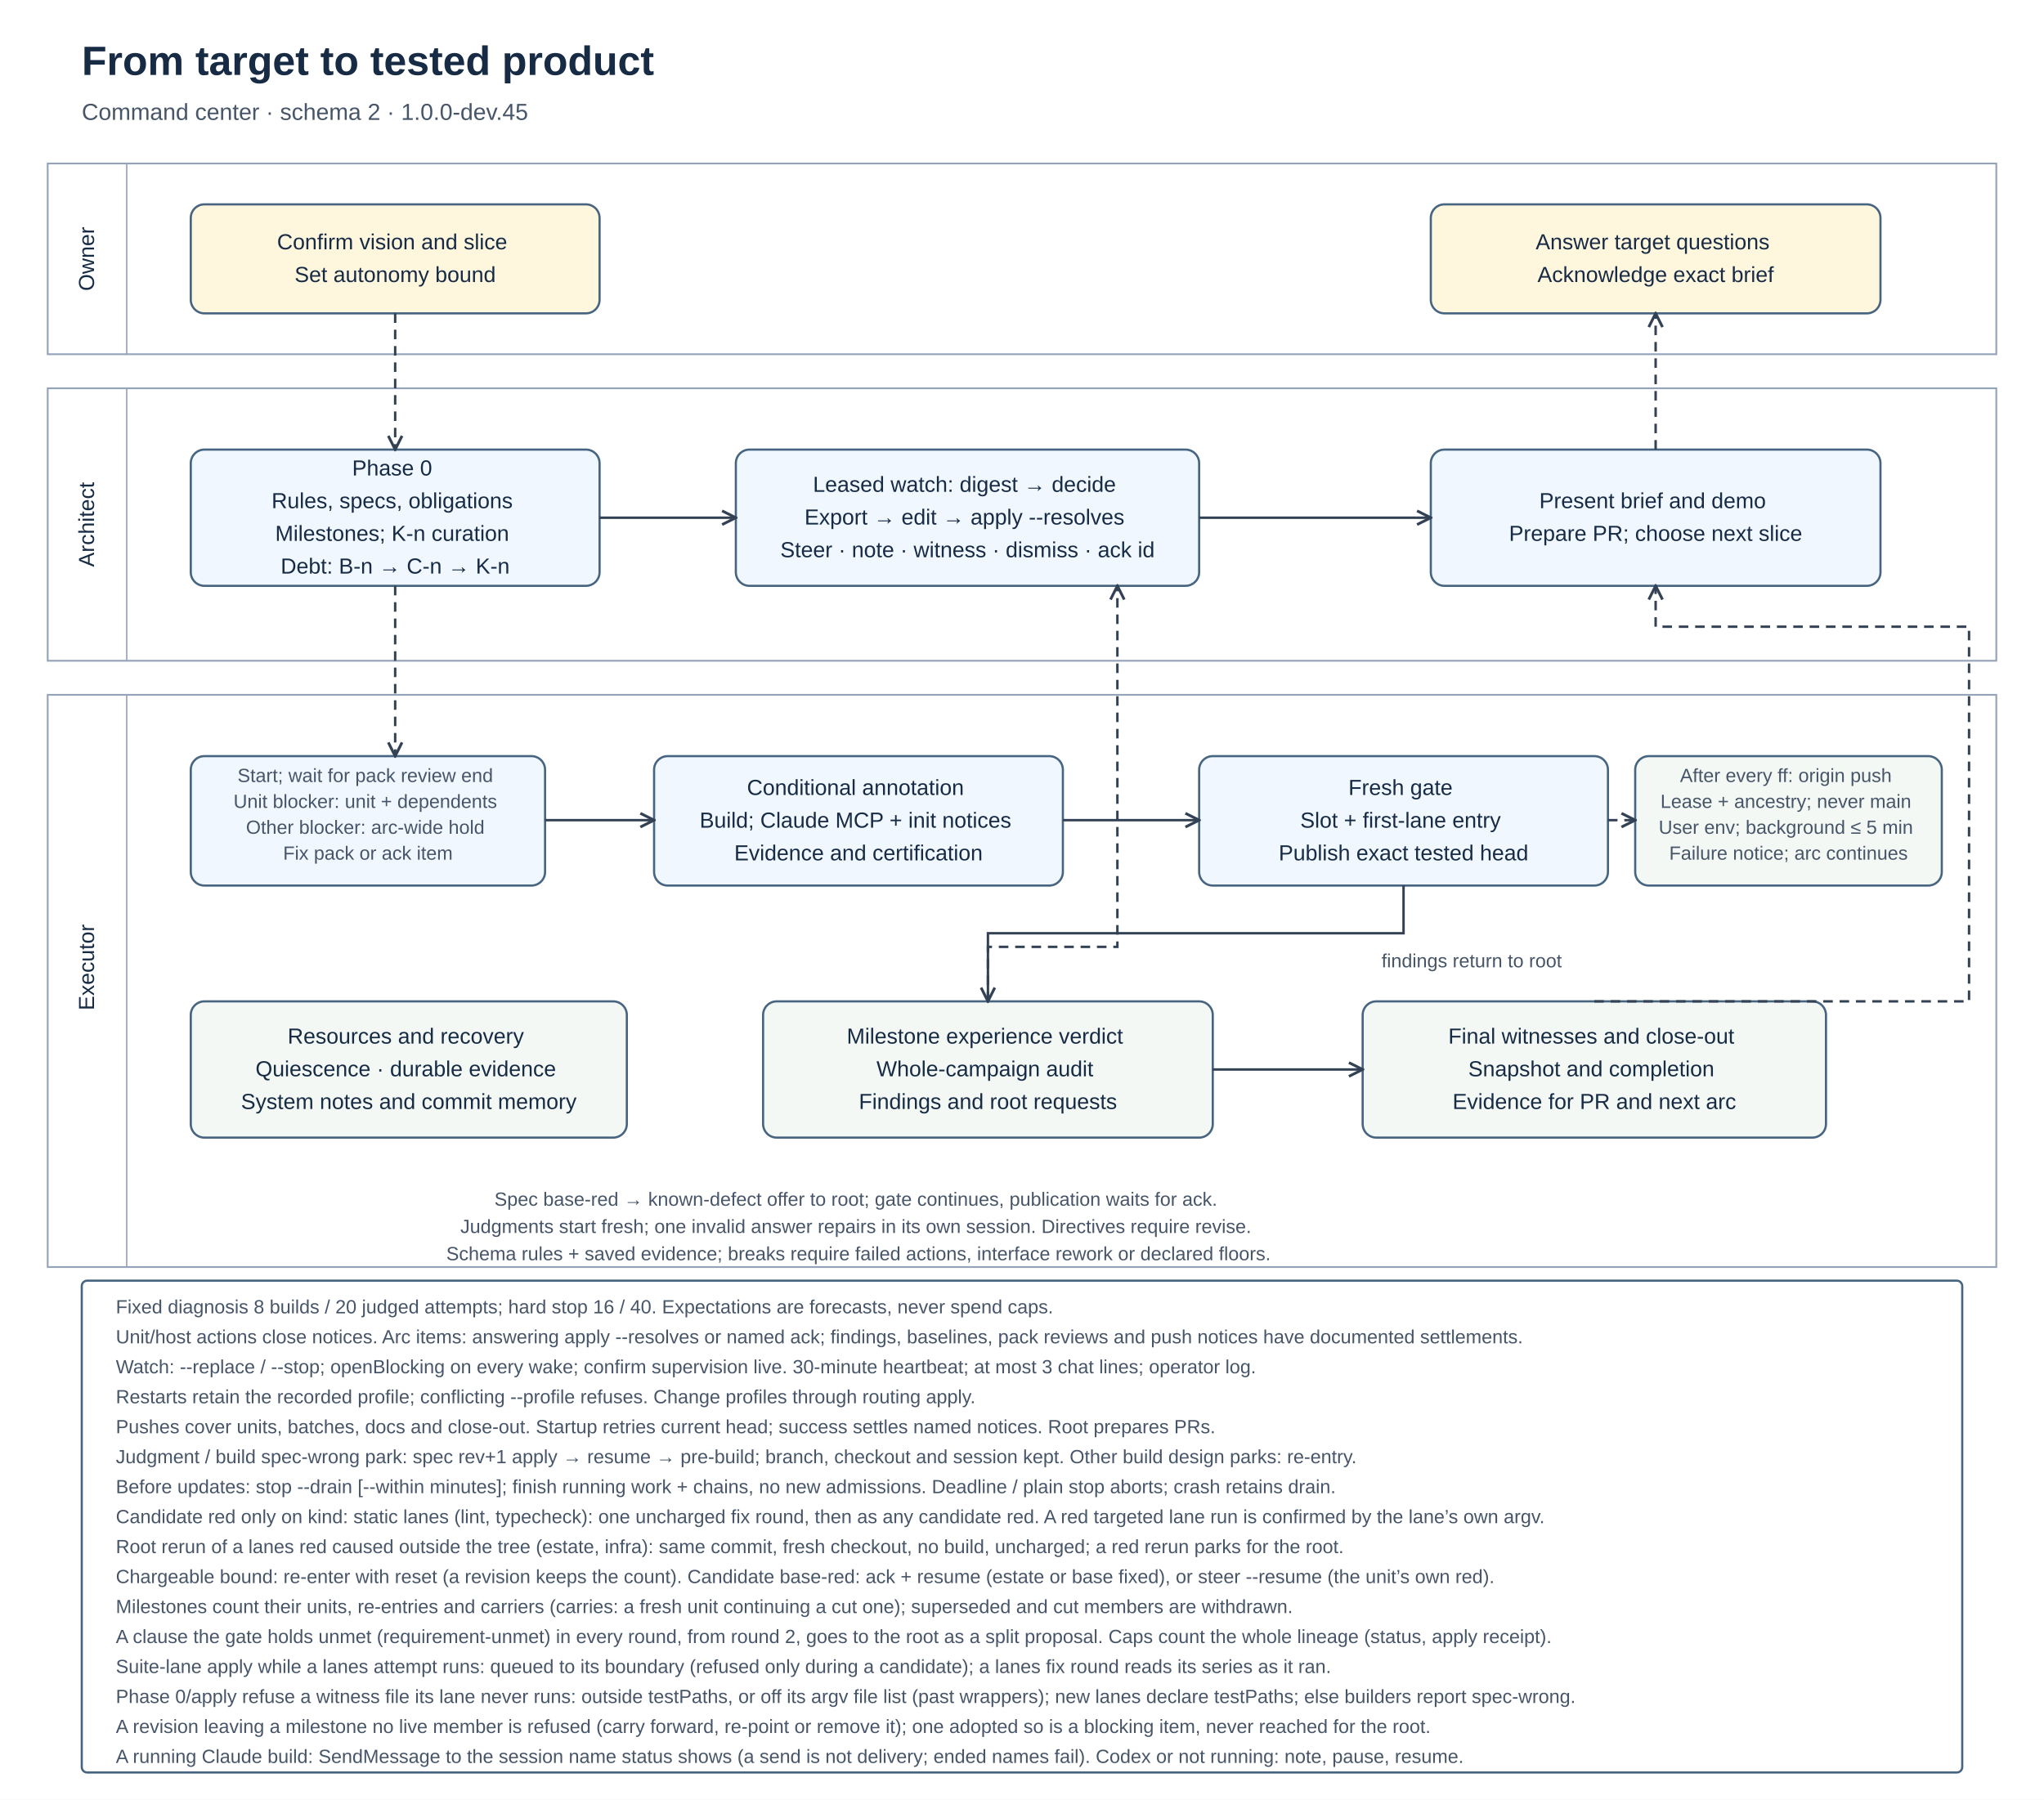
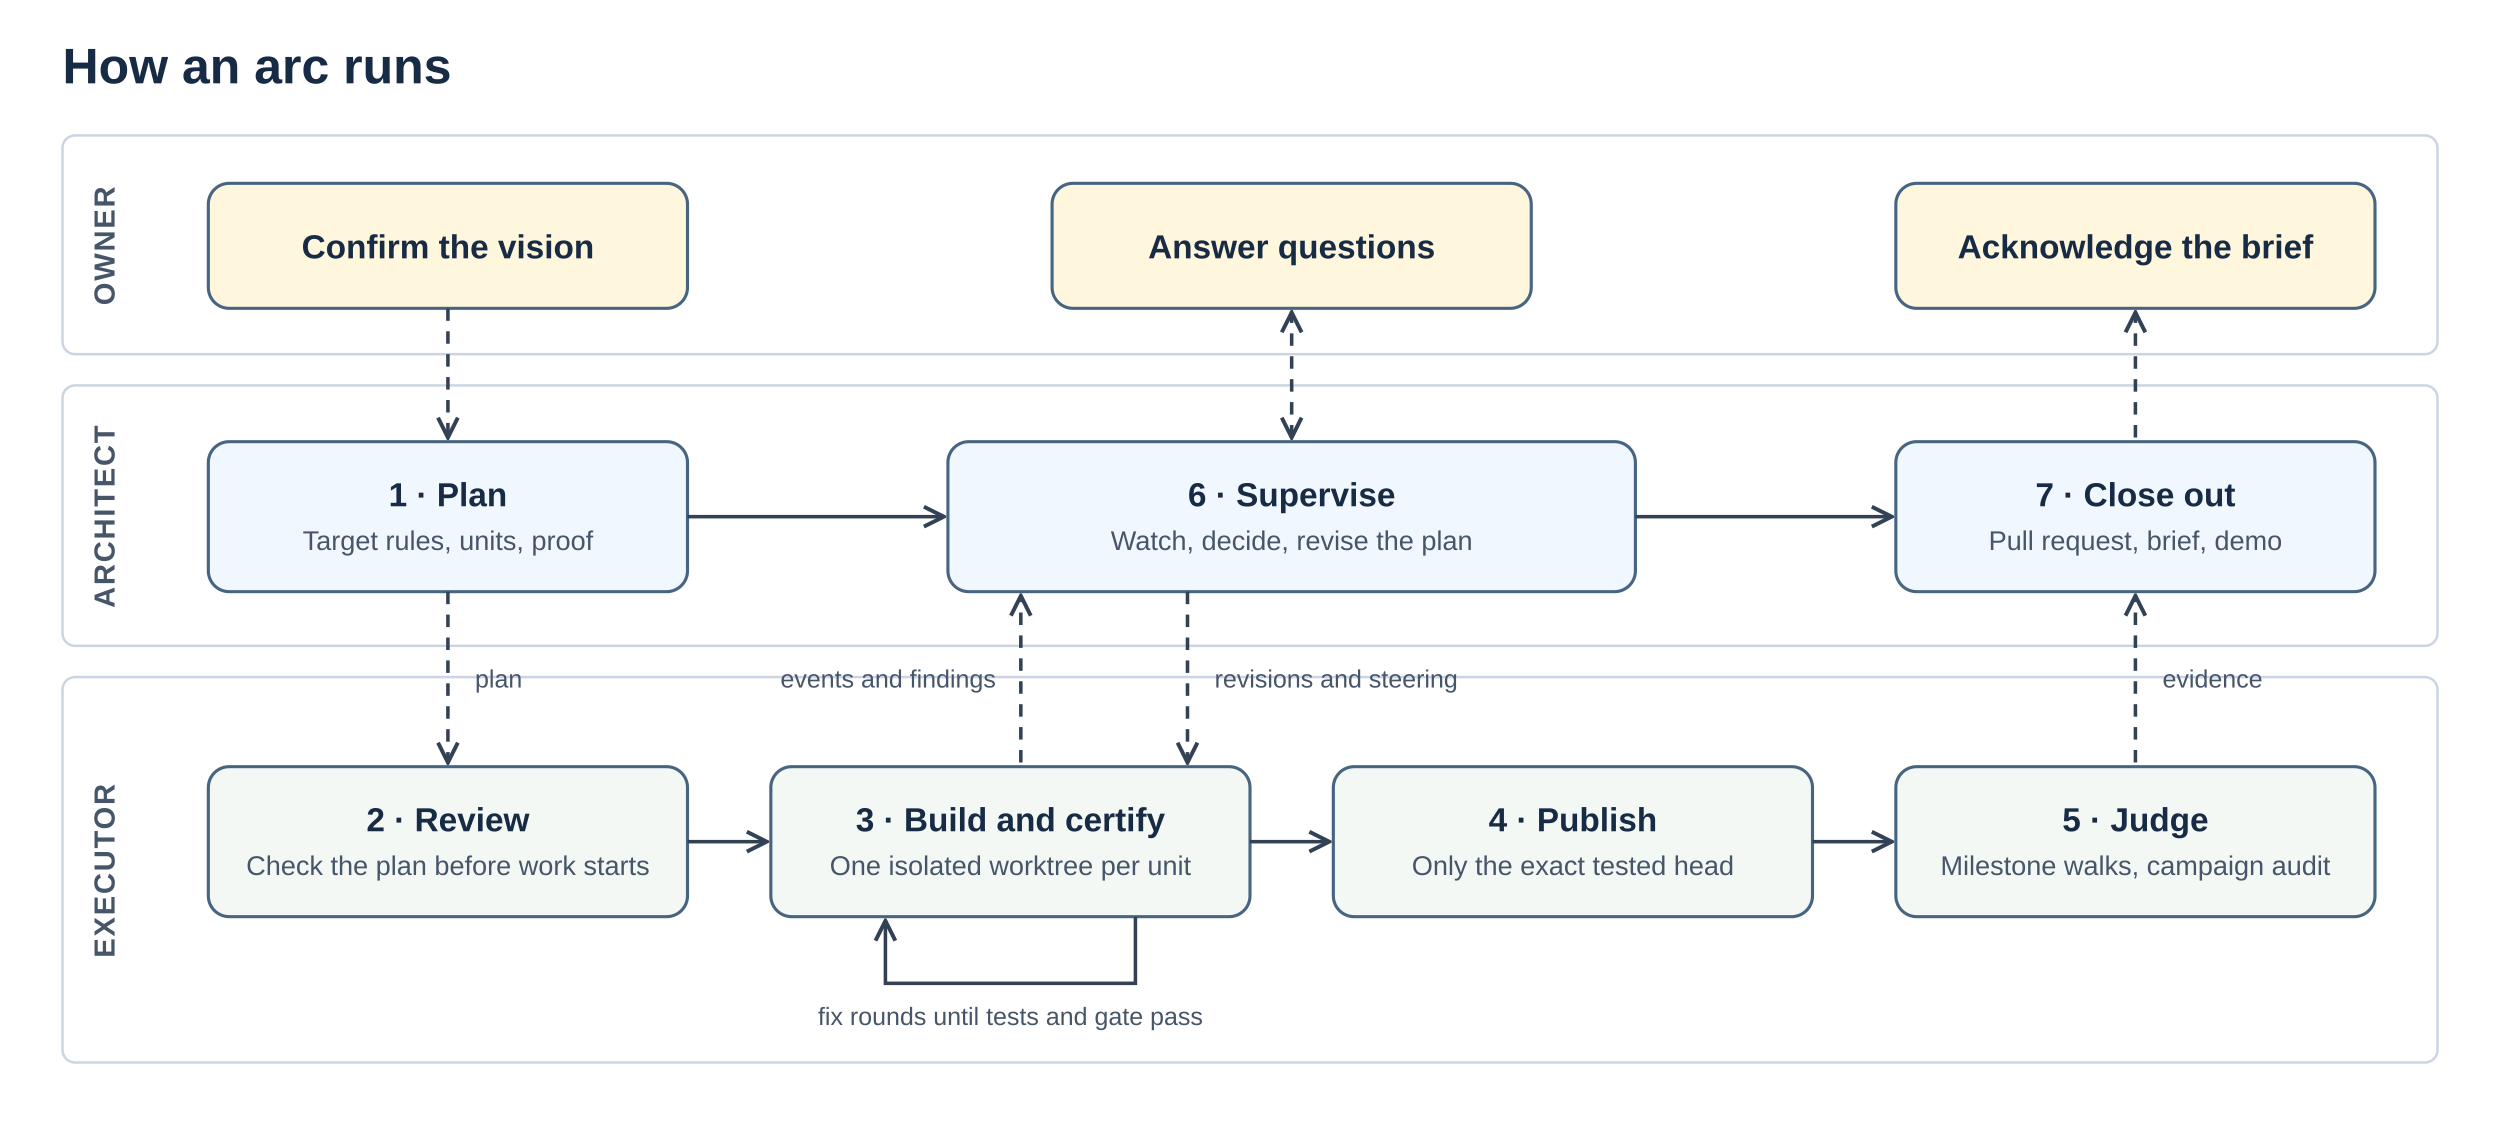
- <svg xmlns="http://www.w3.org/2000/svg" width="1500" height="1321" viewBox="0 0 1500 1321" role="img" aria-labelledby="title desc">
+ <svg xmlns="http://www.w3.org/2000/svg" width="1200" height="540" viewBox="0 0 1200 540" role="img" aria-labelledby="title desc">
  <defs>
    <marker id="arrow" viewBox="0 0 10 10" refX="9" refY="5" markerWidth="7" markerHeight="7" orient="auto-start-reverse">
-       <path d="M 1 1 L 9 5 L 1 9" fill="none" stroke="#334155" stroke-width="1.6" />
+       <path d="M1 1L9 5L1 9" fill="none" stroke="#334155" stroke-width="1.6" />
    </marker>
  </defs>
-   <style>text{font-family:Arial,Helvetica,sans-serif;fill:#172b45} .title{font-size:30px;font-weight:700}.sub{font-size:17px;fill:#475569}.label{font-size:16px}.small{font-size:14px;fill:#475569}.task{stroke:#476581;stroke-width:1.6}.edge{fill:none;stroke:#334155;stroke-width:1.8;marker-end:url(#arrow)}.msg{stroke-dasharray:7 5}.pool{fill:#fff;stroke:#94a3b8;stroke-width:1.3}</style>
-   <rect width="1500" height="1321" fill="#fff" />
-   <text x="60" y="55" class="title" text-anchor="start">
-     <tspan x="60" dy="0">From target to tested product</tspan>
-   </text>
-   <text x="60" y="88" class="sub" text-anchor="start">
-     <tspan x="60" dy="0">Command center · schema 2 · 1.0.0-dev.45</tspan>
-   </text>
-   <rect x="35" y="120" width="1430" height="140" class="pool" />
-   <path d="M93 120V260" stroke="#94a3b8" />
-   <text transform="translate(69 190.0) rotate(-90)" text-anchor="middle" class="label">Owner</text>
-   <rect x="35" y="285" width="1430" height="200" class="pool" />
-   <path d="M93 285V485" stroke="#94a3b8" />
-   <text transform="translate(69 385.0) rotate(-90)" text-anchor="middle" class="label">Architect</text>
-   <rect x="35" y="510" width="1430" height="420" class="pool" />
-   <path d="M93 510V930" stroke="#94a3b8" />
-   <text transform="translate(69 710.0) rotate(-90)" text-anchor="middle" class="label">Executor</text>
-   <rect x="140" y="150" width="300" height="80" rx="10" fill="#fff6de" class="task" />
-   <text x="290.0" y="183.0" class="label" text-anchor="middle">
-     <tspan x="290.0" dy="0">Confirm vision and slice</tspan>
-     <tspan x="290.0" dy="24">Set autonomy bound</tspan>
-   </text>
-   <rect x="1050" y="150" width="330" height="80" rx="10" fill="#fff6de" class="task" />
-   <text x="1215.0" y="183.0" class="label" text-anchor="middle">
-     <tspan x="1215.0" dy="0">Answer target questions</tspan>
-     <tspan x="1215.0" dy="24">Acknowledge exact brief</tspan>
-   </text>
-   <rect x="140" y="330" width="300" height="100" rx="10" fill="#f0f7ff" class="task" />
-   <text x="290.0" y="349.0" class="label" text-anchor="middle">
-     <tspan x="290.0" dy="0">Phase 0</tspan>
-     <tspan x="290.0" dy="24">Rules, specs, obligations</tspan>
-     <tspan x="290.0" dy="24">Milestones; K-n curation</tspan>
-     <tspan x="290.0" dy="24">Debt: B-n → C-n → K-n</tspan>
-   </text>
-   <rect x="540" y="330" width="340" height="100" rx="10" fill="#f0f7ff" class="task" />
-   <text x="710.0" y="361.0" class="label" text-anchor="middle">
-     <tspan x="710.0" dy="0">Leased watch: digest → decide</tspan>
-     <tspan x="710.0" dy="24">Export → edit → apply --resolves</tspan>
-     <tspan x="710.0" dy="24">Steer · note · witness · dismiss · ack id</tspan>
-   </text>
-   <rect x="1050" y="330" width="330" height="100" rx="10" fill="#f0f7ff" class="task" />
-   <text x="1215.0" y="373.0" class="label" text-anchor="middle">
-     <tspan x="1215.0" dy="0">Present brief and demo</tspan>
-     <tspan x="1215.0" dy="24">Prepare PR; choose next slice</tspan>
-   </text>
-   <polyline points="290,230 290,330" class="edge msg" />
-   <polyline points="1215,330 1215,230" class="edge msg" />
-   <polyline points="440,380 540,380" class="edge" />
-   <polyline points="880,380 1050,380" class="edge" />
-   <rect x="140" y="555" width="260" height="95" rx="10" fill="#f0f7ff" class="task" />
-   <text x="270.0" y="574" class="small" text-anchor="middle">
-     <tspan x="270.0" dy="0">Start; wait for pack review end</tspan>
-     <tspan x="270.0" dy="19">Unit blocker: unit + dependents</tspan>
-     <tspan x="270.0" dy="19">Other blocker: arc-wide hold</tspan>
-     <tspan x="270.0" dy="19">Fix pack or ack item</tspan>
-   </text>
-   <rect x="480" y="555" width="300" height="95" rx="10" fill="#f0f7ff" class="task" />
-   <text x="630.0" y="583.5" class="label" text-anchor="middle">
-     <tspan x="630.0" dy="0">Conditional annotation</tspan>
-     <tspan x="630.0" dy="24">Build; Claude MCP + init notices</tspan>
-     <tspan x="630.0" dy="24">Evidence and certification</tspan>
-   </text>
-   <rect x="880" y="555" width="300" height="95" rx="10" fill="#f0f7ff" class="task" />
-   <text x="1030.0" y="583.5" class="label" text-anchor="middle">
-     <tspan x="1030.0" dy="0">Fresh gate</tspan>
-     <tspan x="1030.0" dy="24">Slot + first-lane entry</tspan>
-     <tspan x="1030.0" dy="24">Publish exact tested head</tspan>
-   </text>
-   <rect x="1200" y="555" width="225" height="95" rx="10" fill="#f3f8f4" class="task" />
-   <text x="1312.5" y="574" class="small" text-anchor="middle">
-     <tspan x="1312.5" dy="0">After every ff: origin push</tspan>
-     <tspan x="1312.5" dy="19">Lease + ancestry; never main</tspan>
-     <tspan x="1312.5" dy="19">User env; background ≤ 5 min</tspan>
-     <tspan x="1312.5" dy="19">Failure notice; arc continues</tspan>
-   </text>
-   <polyline points="1180,602 1200,602" class="edge msg" />
-   <polyline points="290,430 290,555" class="edge msg" />
-   <polyline points="400,602 480,602" class="edge" />
-   <polyline points="780,602 880,602" class="edge" />
-   <rect x="140" y="735" width="320" height="100" rx="10" fill="#f3f8f4" class="task" />
-   <text x="300.0" y="766.0" class="label" text-anchor="middle">
-     <tspan x="300.0" dy="0">Resources and recovery</tspan>
-     <tspan x="300.0" dy="24">Quiescence · durable evidence</tspan>
-     <tspan x="300.0" dy="24">System notes and commit memory</tspan>
-   </text>
-   <rect x="560" y="735" width="330" height="100" rx="10" fill="#f3f8f4" class="task" />
-   <text x="725.0" y="766.0" class="label" text-anchor="middle">
-     <tspan x="725.0" dy="0">Milestone experience verdict</tspan>
-     <tspan x="725.0" dy="24">Whole-campaign audit</tspan>
-     <tspan x="725.0" dy="24">Findings and root requests</tspan>
-   </text>
-   <rect x="1000" y="735" width="340" height="100" rx="10" fill="#f3f8f4" class="task" />
-   <text x="1170.0" y="766.0" class="label" text-anchor="middle">
-     <tspan x="1170.0" dy="0">Final witnesses and close-out</tspan>
-     <tspan x="1170.0" dy="24">Snapshot and completion</tspan>
-     <tspan x="1170.0" dy="24">Evidence for PR and next arc</tspan>
-   </text>
-   <polyline points="1030,650 1030,685 725,685 725,735" class="edge" />
-   <polyline points="890,785 1000,785" class="edge" />
-   <polyline points="1170,735 1445,735 1445,460 1215,460 1215,430" class="edge msg" />
-   <polyline points="725,735 725,695 820,695 820,430" class="edge msg" />
-   <text x="1080" y="710" class="small" text-anchor="middle">
-     <tspan x="1080" dy="0">findings return to root</tspan>
-   </text>
-   <text x="630" y="885" class="small" text-anchor="middle">
-     <tspan x="630" dy="0">Spec base-red → known-defect offer to root; gate continues, publication waits for ack.</tspan>
-     <tspan x="630" dy="20">Judgments start fresh; one invalid answer repairs in its own session. Directives require revise.</tspan>
-     <tspan x="630" dy="20">Schema rules + saved evidence; breaks require failed actions, interface rework or declared floors.</tspan>
-   </text>
-   <rect x="60" y="940" width="1380" height="361" rx="4" fill="#fff" class="task" />
-   <text x="85" y="964" class="small" text-anchor="start">
-     <tspan x="85" dy="0">Fixed diagnosis 8 builds / 20 judged attempts; hard stop 16 / 40. Expectations are forecasts, never spend caps.</tspan>
-     <tspan x="85" dy="22">Unit/host actions close notices. Arc items: answering apply --resolves or named ack; findings, baselines, pack reviews and push notices have documented settlements.</tspan>
-     <tspan x="85" dy="22">Watch: --replace / --stop; openBlocking on every wake; confirm supervision live. 30-minute heartbeat; at most 3 chat lines; operator log.</tspan>
-     <tspan x="85" dy="22">Restarts retain the recorded profile; conflicting --profile refuses. Change profiles through routing apply.</tspan>
-     <tspan x="85" dy="22">Pushes cover units, batches, docs and close-out. Startup retries current head; success settles named notices. Root prepares PRs.</tspan>
-     <tspan x="85" dy="22">Judgment / build spec-wrong park: spec rev+1 apply → resume → pre-build; branch, checkout and session kept. Other build design parks: re-entry.</tspan>
-     <tspan x="85" dy="22">Before updates: stop --drain [--within minutes]; finish running work + chains, no new admissions. Deadline / plain stop aborts; crash retains drain.</tspan>
-     <tspan x="85" dy="22">Candidate red only on kind: static lanes (lint, typecheck): one uncharged fix round, then as any candidate red. A red targeted lane run is confirmed by the lane’s own argv.</tspan>
-     <tspan x="85" dy="22">Root rerun of a lanes red caused outside the tree (estate, infra): same commit, fresh checkout, no build, uncharged; a red rerun parks for the root.</tspan>
-     <tspan x="85" dy="22">Chargeable bound: re-enter with reset (a revision keeps the count). Candidate base-red: ack + resume (estate or base fixed), or steer --resume (the unit’s own red).</tspan>
-     <tspan x="85" dy="22">Milestones count their units, re-entries and carriers (carries: a fresh unit continuing a cut one); superseded and cut members are withdrawn.</tspan>
-     <tspan x="85" dy="22">A clause the gate holds unmet (requirement-unmet) in every round, from round 2, goes to the root as a split proposal. Caps count the whole lineage (status, apply receipt).</tspan>
-     <tspan x="85" dy="22">Suite-lane apply while a lanes attempt runs: queued to its boundary (refused only during a candidate); a lanes fix round reads its series as it ran.</tspan>
-     <tspan x="85" dy="22">Phase 0/apply refuse a witness file its lane never runs: outside testPaths, or off its argv file list (past wrappers); new lanes declare testPaths; else builders report spec-wrong.</tspan>
-     <tspan x="85" dy="22">A revision leaving a milestone no live member is refused (carry forward, re-point or remove it); one adopted so is a blocking item, never reached for the root.</tspan>
-     <tspan x="85" dy="22">A running Claude build: SendMessage to the session name status shows (a send is not delivery; ended names fail). Codex or not running: note, pause, resume.</tspan>
-   </text>
+   <style>
+ text{font-family:Arial,Helvetica,sans-serif;fill:#172b45;text-anchor:middle}
+ .title{font-size:24px;font-weight:700;text-anchor:start}
+ .lane{fill:#fff;stroke:#cbd5e1;stroke-width:1.2}
+ .lane-label{font-size:14px;font-weight:700;fill:#475569;letter-spacing:.06em}
+ .box{stroke:#476581;stroke-width:1.5}
+ .owner{fill:#fff6de}.architect{fill:#f0f7ff}.executor{fill:#f3f8f4}
+ .name{font-size:16px;font-weight:700}
+ .what{font-size:13px;fill:#475569}
+ .note{font-size:12px;fill:#475569}
+ .edge{fill:none;stroke:#334155;stroke-width:1.7;marker-end:url(#arrow)}
+ .msg{stroke-dasharray:6 5}
+ .both{marker-start:url(#arrow)}
+ </style>
+   <rect width="1200" height="540" fill="#fff" />
+   <text x="30" y="40" class="title">How an arc runs</text>
+   <rect x="30" y="65" width="1140" height="105" rx="6" class="lane" />
+   <rect x="30" y="185" width="1140" height="125" rx="6" class="lane" />
+   <rect x="30" y="325" width="1140" height="185" rx="6" class="lane" />
+   <text x="55" y="118" class="lane-label" transform="rotate(-90 55 118)">OWNER</text>
+   <text x="55" y="248" class="lane-label" transform="rotate(-90 55 248)">ARCHITECT</text>
+   <text x="55" y="418" class="lane-label" transform="rotate(-90 55 418)">EXECUTOR</text>
+   <rect x="100" y="88" width="230" height="60" rx="10" class="box owner" />
+   <text x="215" y="124" class="name">Confirm the vision</text>
+   <rect x="505" y="88" width="230" height="60" rx="10" class="box owner" />
+   <text x="620" y="124" class="name">Answer questions</text>
+   <rect x="910" y="88" width="230" height="60" rx="10" class="box owner" />
+   <text x="1025" y="124" class="name">Acknowledge the brief</text>
+   <rect x="100" y="212" width="230" height="72" rx="10" class="box architect" />
+   <text x="215" y="243" class="name">1 · Plan</text>
+   <text x="215" y="264" class="what">Target rules, units, proof</text>
+   <rect x="455" y="212" width="330" height="72" rx="10" class="box architect" />
+   <text x="620" y="243" class="name">6 · Supervise</text>
+   <text x="620" y="264" class="what">Watch, decide, revise the plan</text>
+   <rect x="910" y="212" width="230" height="72" rx="10" class="box architect" />
+   <text x="1025" y="243" class="name">7 · Close out</text>
+   <text x="1025" y="264" class="what">Pull request, brief, demo</text>
+   <rect x="100" y="368" width="230" height="72" rx="10" class="box executor" />
+   <text x="215" y="399" class="name">2 · Review</text>
+   <text x="215" y="420" class="what">Check the plan before work starts</text>
+   <rect x="370" y="368" width="230" height="72" rx="10" class="box executor" />
+   <text x="485" y="399" class="name">3 · Build and certify</text>
+   <text x="485" y="420" class="what">One isolated worktree per unit</text>
+   <rect x="640" y="368" width="230" height="72" rx="10" class="box executor" />
+   <text x="755" y="399" class="name">4 · Publish</text>
+   <text x="755" y="420" class="what">Only the exact tested head</text>
+   <rect x="910" y="368" width="230" height="72" rx="10" class="box executor" />
+   <text x="1025" y="399" class="name">5 · Judge</text>
+   <text x="1025" y="420" class="what">Milestone walks, campaign audit</text>
+   <path d="M330 248H453" class="edge" />
+   <path d="M785 248H908" class="edge" />
+   <path d="M330 404H368" class="edge" />
+   <path d="M600 404H638" class="edge" />
+   <path d="M870 404H908" class="edge" />
+   <path d="M545 440V472H425V442" class="edge" />
+   <text x="485" y="492" class="note">fix rounds until tests and gate pass</text>
+   <path d="M215 148V210" class="edge msg" />
+   <path d="M215 284V366" class="edge msg" />
+   <text x="228" y="330" class="note" style="text-anchor:start">plan</text>
+   <path d="M620 210V150" class="edge msg both" />
+   <path d="M490 366V286" class="edge msg" />
+   <text x="478" y="330" class="note" style="text-anchor:end">events and findings</text>
+   <path d="M570 284V366" class="edge msg" />
+   <text x="583" y="330" class="note" style="text-anchor:start">revisions and steering</text>
+   <path d="M1025 366V286" class="edge msg" />
+   <text x="1038" y="330" class="note" style="text-anchor:start">evidence</text>
+   <path d="M1025 210V150" class="edge msg" />
</svg>
